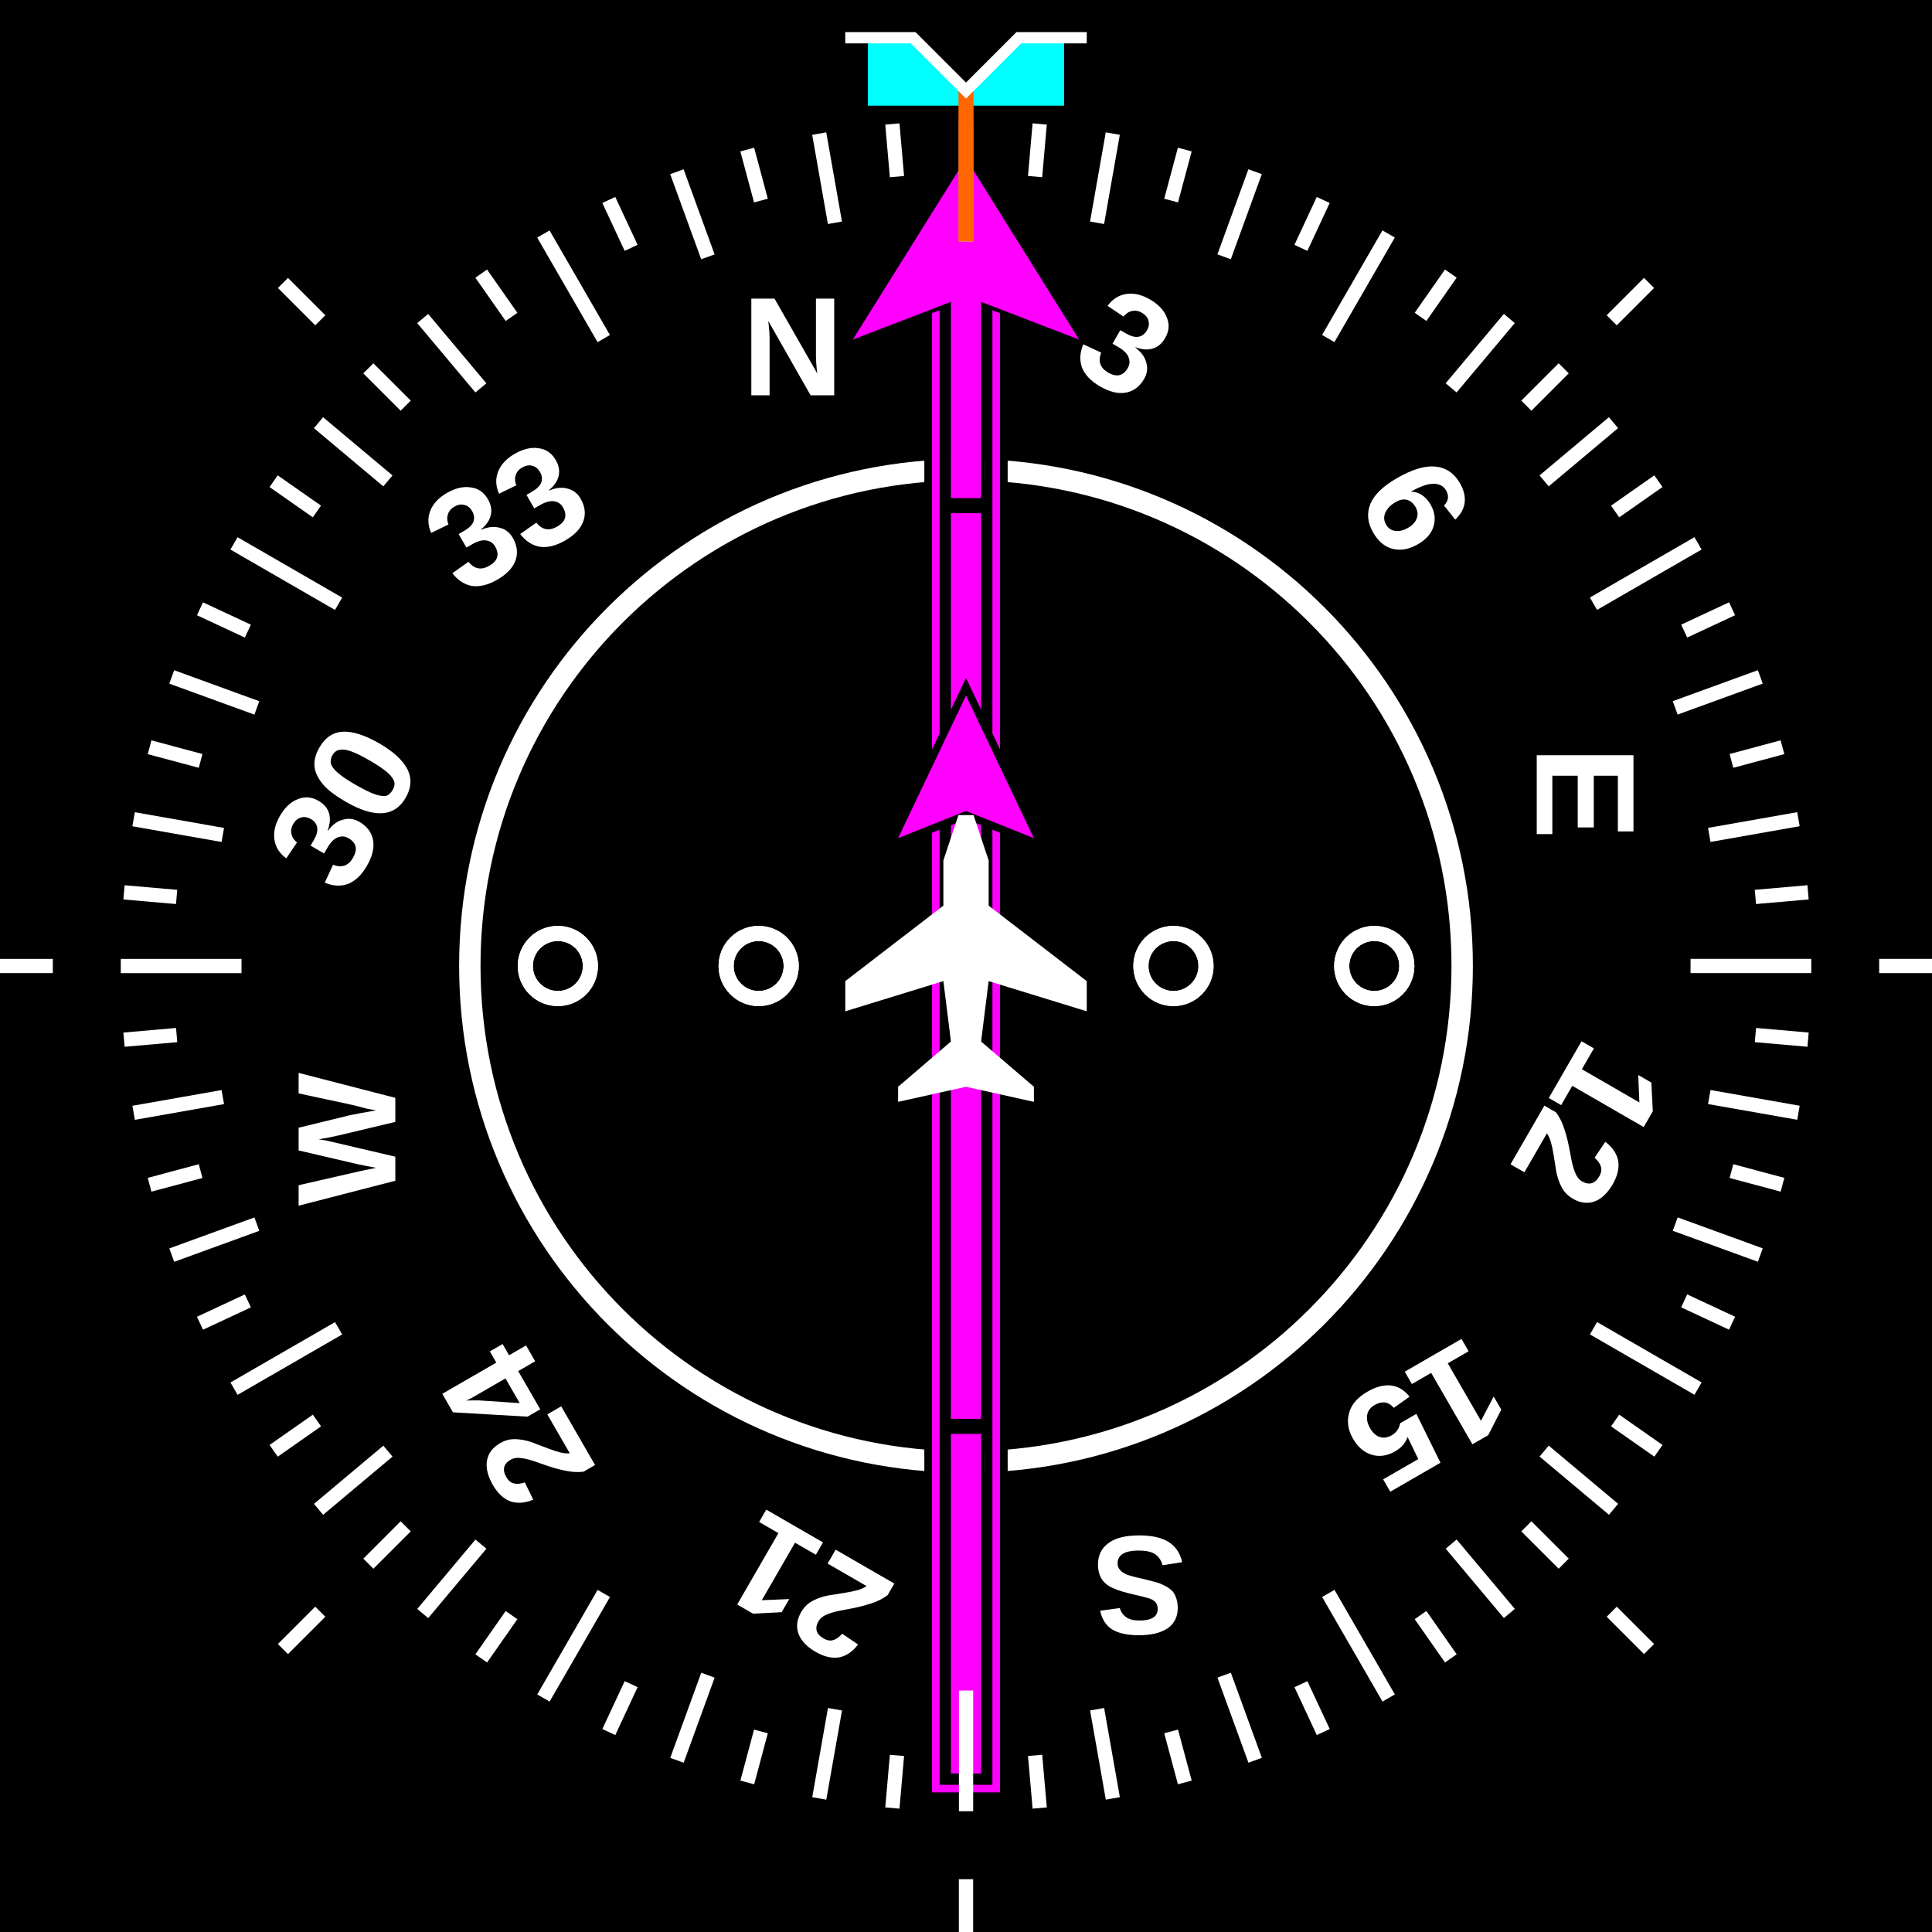
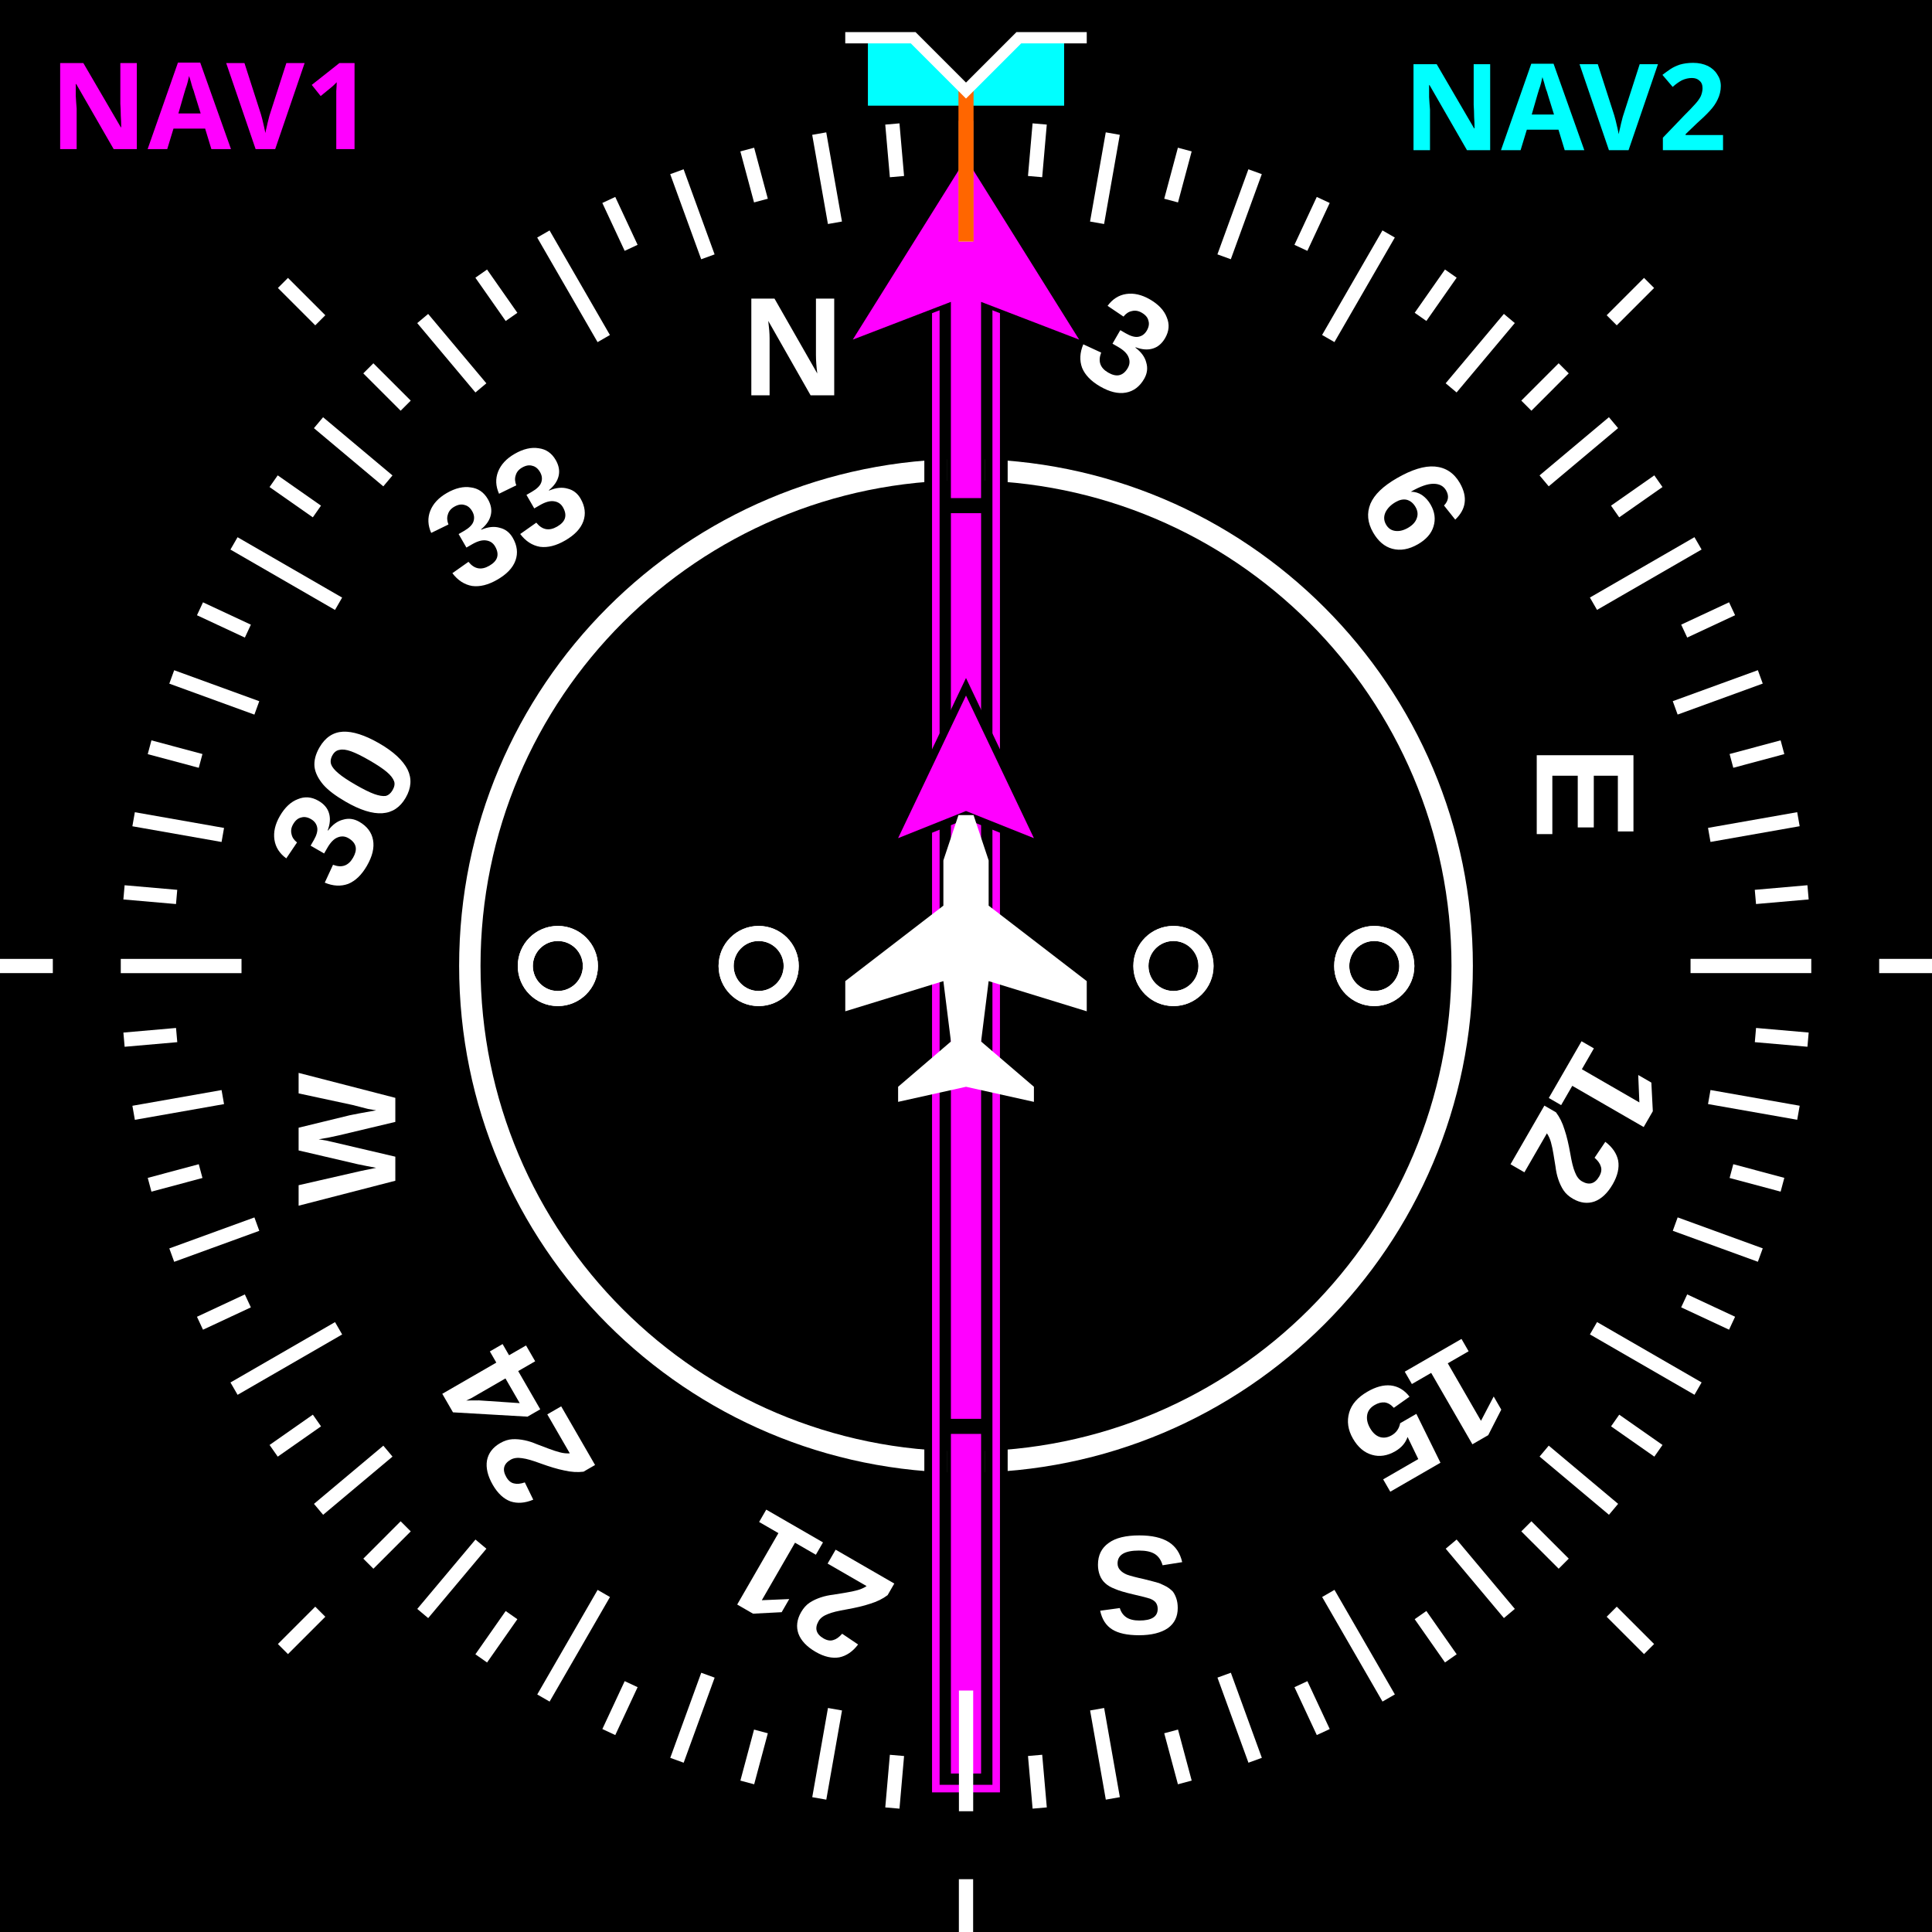
<svg xmlns="http://www.w3.org/2000/svg" xmlns:xlink="http://www.w3.org/1999/xlink" width="256" height="256" version="1.1" viewBox="0 0 67.732 67.732">
  <g transform="translate(0 -229.27)">
    <rect id="background" y="229.27" width="67.733" height="67.733" style="paint-order:stroke fill markers" />
    <circle cx="33.866" cy="263.13" r="17.395" fill="none" stroke="#fff" stroke-width=".75" style="paint-order:stroke fill markers" />
  </g>
  <g>
    <g id="heading">
      <g stroke="#000">
        <path id="nav2-bearing" d="m33.866 5.556-3.969 6.35 2.646-1.058v52.122h2.646v-52.122l2.646 1.058zm0 4.762 0.794 0.317v51.805h-1.587v-51.805z" fill="#0ff" stroke-width=".265px" />
        <g id="nav2-course">
          <g id="nav2-deviation" fill="#0ff" stroke="#000" stroke-width=".265">
            <rect x="33.337" y="17.991" width="1.058" height="31.75" style="paint-order:stroke fill markers" />
            <path id="nav2-to" d="m31.22 29.633 2.646-1.058 2.646 1.058-2.646-5.556z" style="paint-order:normal" />
          </g>
          <g fill="none" stroke="#fff" stroke-width=".529">
            <circle cx="48.179" cy="33.866" r="1.141" style="paint-order:stroke fill markers" />
            <circle cx="41.139" cy="33.866" r="1.141" style="paint-order:stroke fill markers" />
            <circle cx="26.597" cy="33.866" r="1.141" style="paint-order:stroke fill markers" />
            <circle cx="19.557" cy="33.866" r="1.141" style="paint-order:stroke fill markers" />
          </g>
          <path id="nav2-course-pointer" d="m33.866 5.556-3.969 6.35 3.439-1.323v6.879h1.058v-6.879l3.439 1.323zm-0.529 44.714v11.906h1.058v-11.906z" fill="#0ff" stroke="#000" stroke-width=".265" style="paint-order:stroke fill markers" />
        </g>
        <path id="nav1-bearing" d="m33.866 5.556-3.969 6.35 2.646-1.058v52.122h2.646v-52.122l2.646 1.058zm0 4.762 0.794 0.317v51.805h-1.587v-51.805z" fill="#f0f" stroke-width=".265px" />
        <g id="nav1-course">
          <g id="nav1-deviation" fill="#f0f" stroke="#000" stroke-width=".265">
            <rect x="33.337" y="17.991" width="1.058" height="31.75" style="paint-order:stroke fill markers" />
            <path id="nav1-to" d="m31.22 29.633 2.646-1.058 2.646 1.058-2.646-5.556z" style="paint-order:normal" />
          </g>
          <g fill="none" stroke="#fff" stroke-width=".529">
            <circle cx="48.179" cy="33.866" r="1.141" style="paint-order:stroke fill markers" />
            <circle cx="41.139" cy="33.866" r="1.141" style="paint-order:stroke fill markers" />
            <circle cx="26.597" cy="33.866" r="1.141" style="paint-order:stroke fill markers" />
            <circle cx="19.557" cy="33.866" r="1.141" style="paint-order:stroke fill markers" />
          </g>
          <path id="nav1-course-pointer" d="m33.866 5.556-3.969 6.35 3.439-1.323v6.879h1.058v-6.879l3.439 1.323zm-0.529 44.714v11.906h1.058v-11.906z" fill="#f0f" stroke="#000" stroke-width=".265" style="paint-order:stroke fill markers" />
        </g>
      </g>
      <path id="heading-select" d="m32.014 1.323h-1.587v2.381h6.88l-4.26e-4 -2.381h-1.587l-1.852 1.852z" fill="#0ff" />
      <g id="compass-rose">
        <use transform="rotate(-30 33.867 33.866)" width="100%" height="100%" xlink:href="#g1294" />
        <g fill="#000000" font-family="sans-serif" font-size="4.233px" letter-spacing="0px" stroke-width=".265" word-spacing="0px">
          <text transform="rotate(-90)" x="-33.884" y="13.858" style="line-height:1.25" xml:space="preserve">
            <tspan x="-33.884" y="13.858" fill="#ffffff" font-family="Arial" font-size="4.939px" font-weight="bold" stroke-width=".265" text-align="center" text-anchor="middle">W</tspan>
          </text>
          <text transform="rotate(90)" x="33.849" y="-53.875" style="line-height:1.25" xml:space="preserve">
            <tspan x="33.849" y="-53.875" fill="#ffffff" font-family="Arial" font-size="4.939px" font-weight="bold" stroke-width=".265" text-align="center" text-anchor="middle">E</tspan>
          </text>
          <text transform="rotate(-60)" x="-12.414" y="26.254" style="line-height:1.25" xml:space="preserve">
            <tspan x="-12.414" y="26.254" fill="#ffffff" font-family="Arial" font-size="4.939px" font-weight="bold" stroke-width=".265" text-align="center" text-anchor="middle">30</tspan>
          </text>
          <text transform="rotate(120)" x="12.378" y="-66.271" style="line-height:1.25" xml:space="preserve">
            <tspan x="12.378" y="-66.271" fill="#ffffff" font-family="Arial" font-size="4.939px" font-weight="bold" stroke-width=".265" text-align="center" text-anchor="middle">12</tspan>
          </text>
          <text transform="rotate(-30)" x="12.378" y="26.254" style="line-height:1.25" xml:space="preserve">
            <tspan x="12.378" y="26.254" fill="#ffffff" font-family="Arial" font-size="4.939px" font-weight="bold" stroke-width=".265" text-align="center" text-anchor="middle">33</tspan>
          </text>
          <text transform="rotate(150)" x="-12.414" y="-66.271" style="line-height:1.25" xml:space="preserve">
            <tspan x="-12.414" y="-66.271" fill="#ffffff" font-family="Arial" font-size="4.939px" font-weight="bold" stroke-width=".265" text-align="center" text-anchor="middle">15</tspan>
          </text>
          <text x="33.849" y="13.858" style="line-height:1.25" xml:space="preserve">
            <tspan x="33.849" y="13.858" fill="#ffffff" font-family="Arial" font-size="4.939px" font-weight="bold" stroke-width=".265" text-align="center" text-anchor="middle">N</tspan>
          </text>
          <text transform="scale(-1)" x="-33.884" y="-53.875" style="line-height:1.25" xml:space="preserve">
            <tspan x="-33.884" y="-53.875" fill="#ffffff" font-family="Arial" font-size="4.939px" font-weight="bold" stroke-width=".265" text-align="center" text-anchor="middle">S</tspan>
          </text>
          <text transform="rotate(30)" x="46.245" y="-7.613" style="line-height:1.25" xml:space="preserve">
            <tspan x="46.245" y="-7.613" fill="#ffffff" font-family="Arial" font-size="4.939px" font-weight="bold" stroke-width=".265" text-align="center" text-anchor="middle">3</tspan>
          </text>
          <text transform="rotate(210)" x="-46.28" y="-32.405" style="line-height:1.25" xml:space="preserve">
            <tspan x="-46.28" y="-32.405" fill="#ffffff" font-family="Arial" font-size="4.939px" font-weight="bold" stroke-width=".265" text-align="center" text-anchor="middle">21</tspan>
          </text>
          <text transform="rotate(60)" x="46.245" y="-32.405" style="line-height:1.25" xml:space="preserve">
            <tspan x="46.245" y="-32.405" fill="#ffffff" font-family="Arial" font-size="4.939px" font-weight="bold" stroke-width=".265" text-align="center" text-anchor="middle">6</tspan>
          </text>
          <text transform="rotate(240)" x="-46.28" y="-7.613" style="line-height:1.25" xml:space="preserve">
            <tspan x="-46.28" y="-7.613" fill="#ffffff" font-family="Arial" font-size="4.939px" font-weight="bold" stroke-width=".265" text-align="center" text-anchor="middle">24</tspan>
          </text>
        </g>
        <g id="g1294">
          <path d="m33.866 4.233v4.233" fill="none" stroke="#fff" stroke-width=".5" />
          <path d="m36.449 4.346-0.161 1.845" fill="none" stroke="#fff" stroke-width=".5" />
          <path d="m39.012 4.683-0.551 3.127" fill="none" stroke="#fff" stroke-width=".5" />
          <path d="m44.001 6.02-1.086 2.983" fill="none" stroke="#fff" stroke-width=".5" />
          <path d="m41.536 5.243-0.479 1.789" fill="none" stroke="#fff" stroke-width=".5" />
          <path d="m46.39 7.01-0.783 1.679" fill="none" stroke="#fff" stroke-width=".5" />
        </g>
        <use transform="rotate(30 33.867 33.866)" width="100%" height="100%" xlink:href="#g1294" />
        <use transform="rotate(60 33.867 33.866)" width="100%" height="100%" xlink:href="#g1294" />
        <use transform="rotate(90 33.867 33.866)" width="100%" height="100%" xlink:href="#g1294" />
        <use transform="rotate(120 33.867 33.866)" width="100%" height="100%" xlink:href="#g1294" />
        <use transform="rotate(150 33.867 33.866)" width="100%" height="100%" xlink:href="#g1294" />
        <use transform="rotate(180 33.867 33.866)" width="100%" height="100%" xlink:href="#g1294" />
        <use transform="rotate(210 33.867 33.866)" width="100%" height="100%" xlink:href="#g1294" />
        <use transform="rotate(240 33.867 33.866)" width="100%" height="100%" xlink:href="#g1294" />
        <use transform="rotate(-90 33.867 33.866)" width="100%" height="100%" xlink:href="#g1294" />
        <use transform="rotate(-60 33.867 33.866)" width="100%" height="100%" xlink:href="#g1294" />
      </g>
    </g>
  </g>
  <g>
    <path id="plane" d="m36.247 38.629v-0.529l-1.852-1.587 0.265-2.117 3.439 1.058v-1.058l-3.439-2.646v-1.587l-0.529-1.587h-0.265 8.52e-4 -0.265l-0.529 1.587v1.587l-3.439 2.646v1.058l3.439-1.058 0.265 2.117-1.852 1.587v0.529l2.381-0.529z" fill="#fff" />
    <path id="path968" d="m65.88 33.866h1.852" fill="none" stroke="#fff" stroke-width=".5" />
    <path id="chevron" d="m29.633 0v1.323h2.381l1.852 1.852 1.852-1.852h2.381v-1.323z" />
    <rect id="lubber" x="33.602" y="3.175" width=".529" height="5.292" fill="#f60" style="paint-order:normal" />
    <path id="chevron-line" d="m29.633 1.323h2.381l1.852 1.852 1.852-1.852h2.381" fill="none" stroke="#fff" stroke-width=".397" />
    <use id="use970" transform="rotate(-45 33.866 33.866)" width="100%" height="100%" xlink:href="#path968" />
    <use id="use972" transform="rotate(-90 33.866 33.866)" width="100%" height="100%" xlink:href="#use970" />
    <use id="use974" transform="rotate(-45 33.866 33.866)" width="100%" height="100%" xlink:href="#use972" />
    <use id="use976" transform="rotate(-45 33.866 33.866)" width="100%" height="100%" xlink:href="#use974" />
    <use id="use978" transform="rotate(-90 33.866 33.866)" width="100%" height="100%" xlink:href="#use976" />
    <use transform="rotate(45 33.866 33.866)" width="100%" height="100%" xlink:href="#use978" />
+     <text id="nav1-label" x="1.736" y="5.225" fill="#000000" font-family="sans-serif" font-size="4.233px" letter-spacing="0px" stroke-width=".265" word-spacing="0px" style="line-height:1.25" xml:space="preserve">
+       <tspan x="1.736" y="5.225" fill="#ff00ff" font-family="sans-serif" font-weight="bold" stroke-width=".265">NAV1</tspan>
+     </text>
+     <text id="nav2-label" x="66.048" y="5.268" fill="#00ffff" font-family="sans-serif" font-size="4.233px" letter-spacing="0px" stroke-width=".265" word-spacing="0px" style="line-height:1.25" xml:space="preserve">
+       <tspan x="66.048" y="5.268" fill="#00ffff" font-family="sans-serif" font-weight="bold" stroke-width=".265" text-align="end" text-anchor="end">NAV2</tspan>
+     </text>
  </g>
</svg>
